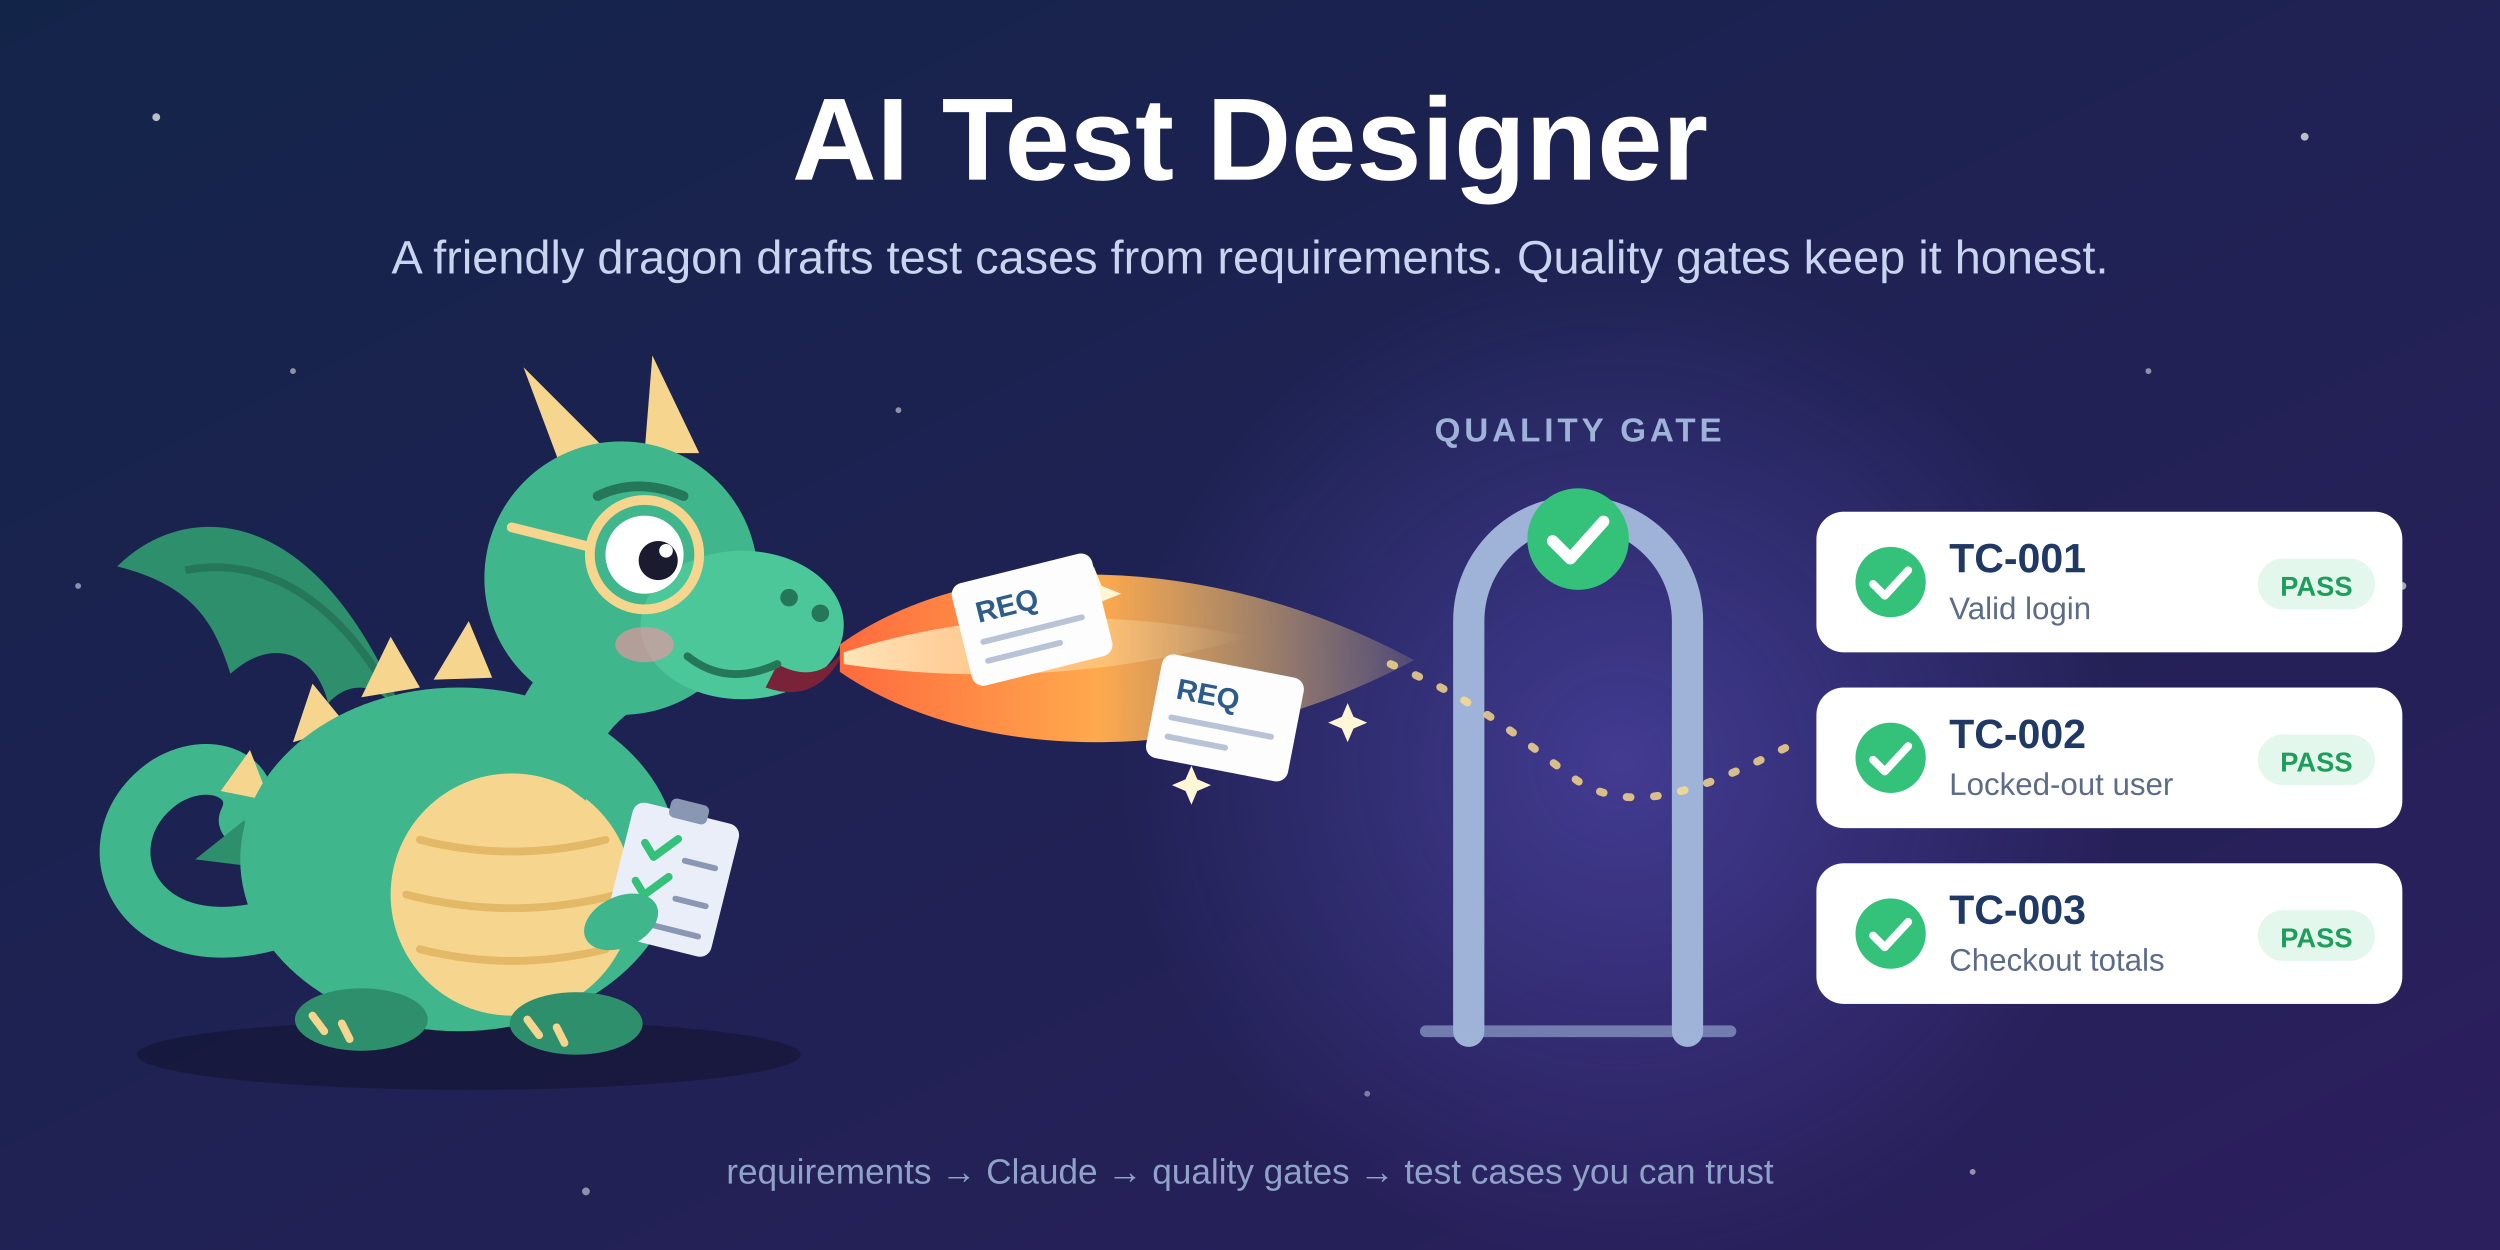
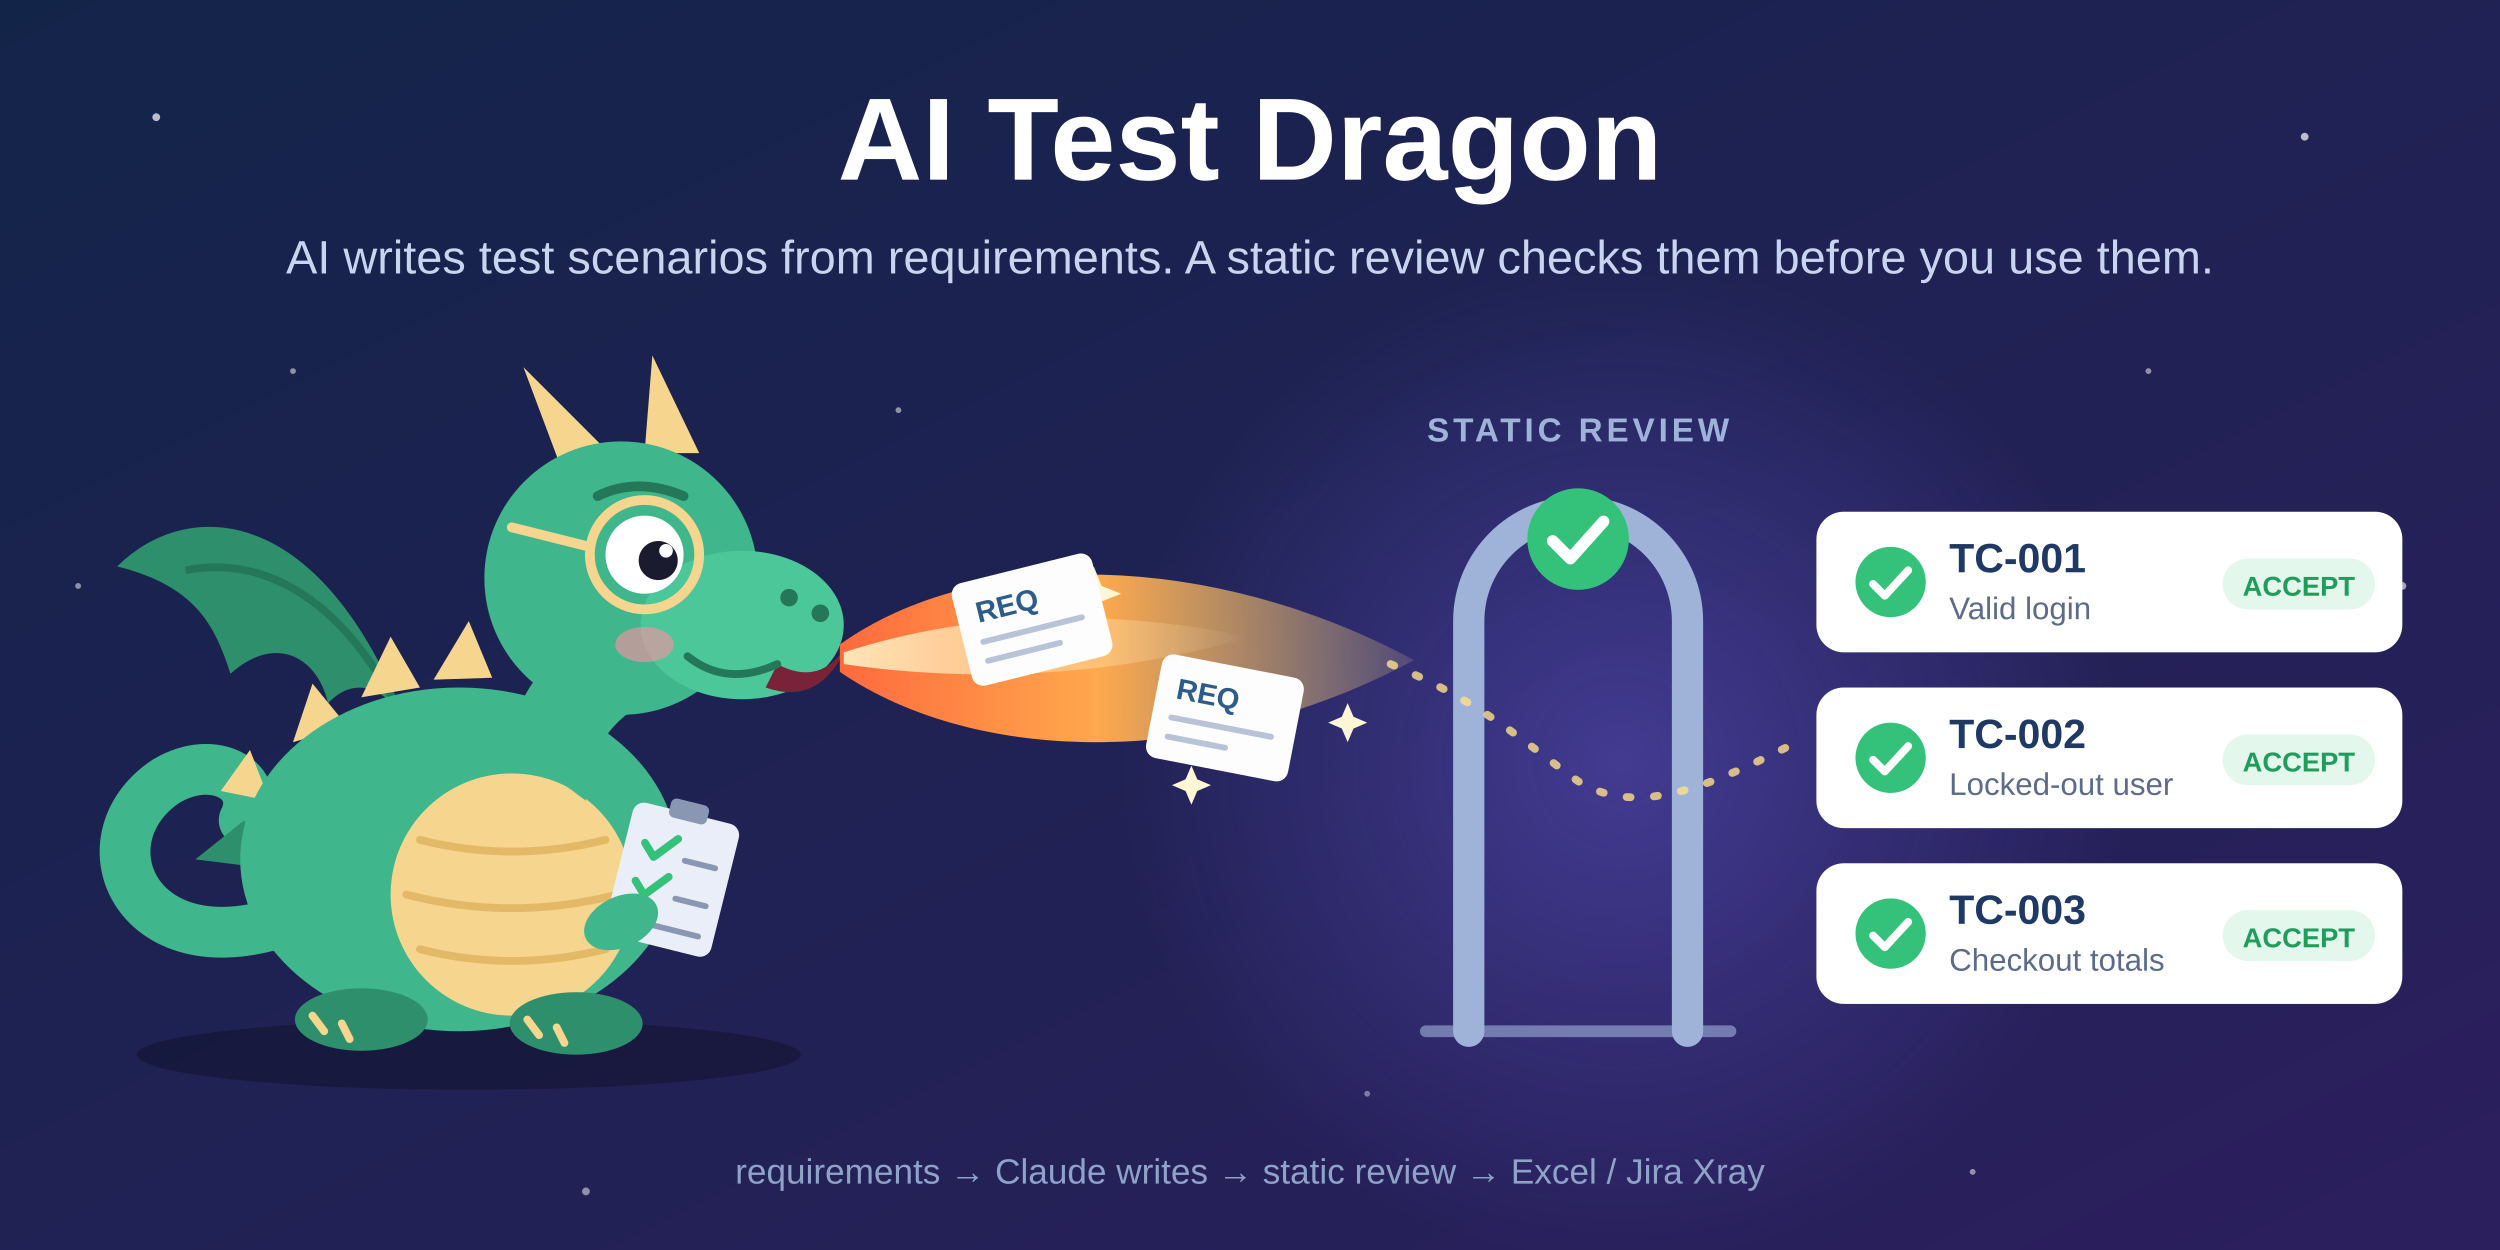
<svg xmlns="http://www.w3.org/2000/svg" width="1280" height="640" viewBox="0 0 1280 640" font-family="'Segoe UI', 'Helvetica Neue', Arial, sans-serif">
  <defs>
    <linearGradient id="sky" x1="0" y1="0" x2="1" y2="1">
      <stop offset="0" stop-color="#132449" />
      <stop offset="1" stop-color="#2c1f5e" />
    </linearGradient>
    <linearGradient id="flame" x1="0" y1="0" x2="1" y2="0">
      <stop offset="0" stop-color="#ff6a3d" />
      <stop offset="0.45" stop-color="#ffa94d" />
      <stop offset="1" stop-color="#ffe08a" stop-opacity="0.15" />
    </linearGradient>
    <linearGradient id="flameCore" x1="0" y1="0" x2="1" y2="0">
      <stop offset="0" stop-color="#fff3c4" />
      <stop offset="1" stop-color="#fff3c4" stop-opacity="0" />
    </linearGradient>
    <radialGradient id="glow" cx="0.5" cy="0.5" r="0.5">
      <stop offset="0" stop-color="#7d6bff" stop-opacity="0.35" />
      <stop offset="1" stop-color="#7d6bff" stop-opacity="0" />
    </radialGradient>
  </defs>
  <rect width="1280" height="640" fill="url(#sky)" />
  <circle cx="830" cy="390" r="260" fill="url(#glow)" />
  <g fill="#ffffff">
    <circle cx="80" cy="60" r="2" opacity="0.7" />
    <circle cx="150" cy="190" r="1.5" opacity="0.5" />
    <circle cx="1180" cy="70" r="2" opacity="0.7" />
    <circle cx="1100" cy="190" r="1.5" opacity="0.5" />
    <circle cx="460" cy="210" r="1.5" opacity="0.5" />
    <circle cx="1230" cy="300" r="2" opacity="0.6" />
    <circle cx="40" cy="300" r="1.5" opacity="0.5" />
    <circle cx="700" cy="560" r="1.5" opacity="0.4" />
    <circle cx="300" cy="610" r="2" opacity="0.5" />
    <circle cx="1010" cy="600" r="1.5" opacity="0.5" />
  </g>
-   <text x="640" y="92" text-anchor="middle" font-size="60" font-weight="700" fill="#ffffff">AI Test Designer</text>
-   <text x="640" y="140" text-anchor="middle" font-size="24" fill="#c9d4ee">A friendly dragon drafts test cases from requirements. Quality gates keep it honest.</text>
+   <text x="640" y="92" text-anchor="middle" font-size="60" font-weight="700" fill="#ffffff">AI Test Dragon</text>
+   <text x="640" y="140" text-anchor="middle" font-size="24" fill="#c9d4ee">AI writes test scenarios from requirements. A static review checks them before you use them.</text>
  <ellipse cx="240" cy="540" rx="170" ry="18" fill="#000000" opacity="0.25" />
  <path d="M150 470 C 70 500, 40 430, 85 400 C 110 385, 135 400, 125 420" fill="none" stroke="#3fb68b" stroke-width="26" stroke-linecap="round" />
  <path d="M125 420 L 100 440 L 140 445 Z" fill="#2e8f6c" />
  <path d="M113 405 L 128 384 L 138 410 Z" fill="#f6d58e" />
  <path d="M210 375 C 165 255, 95 255, 60 290 C 100 300, 110 320, 118 345 C 140 325, 162 335, 168 360 C 182 345, 200 352, 210 375 Z" fill="#2e8f6c" />
  <path d="M210 375 C 175 300, 130 285, 95 292" fill="none" stroke="#25775a" stroke-width="4" />
  <path d="M150 380 L 160 350 L 178 372 Z M 185 357 L 200 326 L 215 352 Z M 222 348 L 240 318 L 252 347 Z" fill="#f6d58e" />
  <ellipse cx="235" cy="440" rx="112" ry="88" fill="#3fb68b" />
  <ellipse cx="262" cy="458" rx="62" ry="62" fill="#f6d58e" />
  <path d="M215 430 Q 262 442 310 430 M 208 458 Q 262 472 316 458 M 215 486 Q 262 498 310 486" fill="none" stroke="#e3b866" stroke-width="4" stroke-linecap="round" />
  <ellipse cx="185" cy="522" rx="34" ry="16" fill="#2e8f6c" />
  <ellipse cx="295" cy="524" rx="34" ry="16" fill="#2e8f6c" />
  <path d="M160 520 l 6 8 M 175 524 l 4 8 M 270 522 l 6 8 M 285 526 l 4 8" stroke="#f6d58e" stroke-width="4" stroke-linecap="round" />
  <g transform="translate(322 448) rotate(14)">
    <rect x="-6" y="-38" width="56" height="70" rx="6" fill="#e9eef8" />
    <rect x="12" y="-44" width="20" height="10" rx="3" fill="#8a97b3" />
    <path d="M4 -18 l 6 6 l 10 -12 M 4 2 l 6 6 l 10 -12" fill="none" stroke="#34c27a" stroke-width="4" stroke-linecap="round" stroke-linejoin="round" />
    <path d="M26 -14 h 16 M 26 6 h 16 M 4 22 h 38" stroke="#8a97b3" stroke-width="3" stroke-linecap="round" />
  </g>
  <ellipse cx="318" cy="472" rx="20" ry="13" fill="#3fb68b" transform="rotate(-25 318 472)" />
  <path d="M260 380 C 270 340, 290 330, 310 330 L 330 360 C 310 370, 300 390, 300 410 Z" fill="#3fb68b" />
  <path d="M286 236 L 268 188 L 308 228 Z" fill="#f6d58e" />
  <path d="M330 232 L 334 182 L 358 232 Z" fill="#f6d58e" />
  <circle cx="318" cy="296" r="70" fill="#3fb68b" />
  <ellipse cx="380" cy="320" rx="52" ry="38" fill="#4cc79a" />
  <circle cx="404" cy="306" r="4.5" fill="#25775a" />
  <circle cx="420" cy="314" r="4.5" fill="#25775a" />
  <path d="M398 340 Q 420 352 434 330 Q 420 362 392 352 Z" fill="#7a2338" />
  <path d="M352 336 Q 372 352 398 340" fill="none" stroke="#25775a" stroke-width="4" stroke-linecap="round" />
  <ellipse cx="330" cy="330" rx="15" ry="9" fill="#ff8fa3" opacity="0.6" />
  <circle cx="330" cy="284" r="20" fill="#ffffff" />
  <circle cx="337" cy="287" r="10" fill="#1b1b2f" />
  <circle cx="341" cy="282" r="3.5" fill="#ffffff" />
  <circle cx="330" cy="284" r="28" fill="none" stroke="#f6d58e" stroke-width="5" />
  <path d="M302 280 L 262 270" stroke="#f6d58e" stroke-width="5" stroke-linecap="round" />
  <path d="M306 254 Q 326 244 350 254" fill="none" stroke="#25775a" stroke-width="5" stroke-linecap="round" />
  <path d="M430 330 C 500 280, 620 282, 724 338 C 620 394, 500 392, 430 344 Z" fill="url(#flame)" />
  <path d="M432 334 C 500 312, 570 312, 640 326 C 572 346, 500 350, 432 340 Z" fill="url(#flameCore)" opacity="0.9" />
  <g fill="#fff6d6">
    <path d="M560 290 l 4 10 l 10 4 l -10 4 l -4 10 l -4 -10 l -10 -4 l 10 -4 Z" />
    <path d="M690 360 l 3 7 l 7 3 l -7 3 l -3 7 l -3 -7 l -7 -3 l 7 -3 Z" />
    <path d="M610 392 l 3 7 l 7 3 l -7 3 l -3 7 l -3 -7 l -7 -3 l 7 -3 Z" />
  </g>
  <g transform="translate(486 300) rotate(-14)">
    <rect width="74" height="54" rx="6" fill="#fdfdfd" />
    <text x="10" y="22" font-size="15" font-weight="700" fill="#2e5c8a">REQ</text>
    <path d="M10 32 h 52 M 10 42 h 38" stroke="#b8c3d8" stroke-width="3" stroke-linecap="round" />
  </g>
  <g transform="translate(596 334) rotate(11)">
    <rect width="74" height="54" rx="6" fill="#fdfdfd" />
    <text x="10" y="22" font-size="15" font-weight="700" fill="#2e5c8a">REQ</text>
    <path d="M10 32 h 52 M 10 42 h 30" stroke="#b8c3d8" stroke-width="3" stroke-linecap="round" />
  </g>
-   <text x="808" y="226" text-anchor="middle" font-size="17" font-weight="700" letter-spacing="2" fill="#9fb3d9">QUALITY GATE</text>
+   <text x="808" y="226" text-anchor="middle" font-size="17" font-weight="700" letter-spacing="2" fill="#9fb3d9">STATIC REVIEW</text>
  <path d="M752 528 L 752 318 A 56 56 0 0 1 864 318 L 864 528" fill="none" stroke="#9fb3d9" stroke-width="16" stroke-linecap="round" />
  <path d="M730 528 h 156" stroke="#9fb3d9" stroke-width="6" stroke-linecap="round" opacity="0.6" />
  <circle cx="808" cy="276" r="26" fill="#34c27a" />
  <path d="M795 277 l 9 9 l 17 -19" fill="none" stroke="#ffffff" stroke-width="6" stroke-linecap="round" stroke-linejoin="round" />
  <path d="M712 340 C 760 360, 780 380, 808 400 C 840 420, 880 400, 920 380" fill="none" stroke="#ffe08a" stroke-width="4" stroke-dasharray="2 12" stroke-linecap="round" opacity="0.8" />
  <g font-size="21">
    <g transform="translate(930 262)">
      <rect width="300" height="72" rx="14" fill="#ffffff" />
      <circle cx="38" cy="36" r="18" fill="#34c27a" />
      <path d="M29 37 l 6 6 l 12 -13" fill="none" stroke="#fff" stroke-width="4" stroke-linecap="round" stroke-linejoin="round" />
      <text x="68" y="31" font-weight="700" fill="#1f3864">TC-001</text>
      <text x="68" y="55" font-size="16" fill="#5b6b88">Valid login</text>
-       <rect x="226" y="24" width="60" height="26" rx="13" fill="#e3f7ec" />
-       <text x="256" y="43" text-anchor="middle" font-size="14" font-weight="700" fill="#1f9d5b">PASS</text>
+       <rect x="208" y="24" width="78" height="26" rx="13" fill="#e3f7ec" />
+       <text x="247" y="43" text-anchor="middle" font-size="14" font-weight="700" fill="#1f9d5b">ACCEPT</text>
    </g>
    <g transform="translate(930 352)">
      <rect width="300" height="72" rx="14" fill="#ffffff" />
      <circle cx="38" cy="36" r="18" fill="#34c27a" />
      <path d="M29 37 l 6 6 l 12 -13" fill="none" stroke="#fff" stroke-width="4" stroke-linecap="round" stroke-linejoin="round" />
      <text x="68" y="31" font-weight="700" fill="#1f3864">TC-002</text>
      <text x="68" y="55" font-size="16" fill="#5b6b88">Locked-out user</text>
-       <rect x="226" y="24" width="60" height="26" rx="13" fill="#e3f7ec" />
-       <text x="256" y="43" text-anchor="middle" font-size="14" font-weight="700" fill="#1f9d5b">PASS</text>
+       <rect x="208" y="24" width="78" height="26" rx="13" fill="#e3f7ec" />
+       <text x="247" y="43" text-anchor="middle" font-size="14" font-weight="700" fill="#1f9d5b">ACCEPT</text>
    </g>
    <g transform="translate(930 442)">
      <rect width="300" height="72" rx="14" fill="#ffffff" />
      <circle cx="38" cy="36" r="18" fill="#34c27a" />
      <path d="M29 37 l 6 6 l 12 -13" fill="none" stroke="#fff" stroke-width="4" stroke-linecap="round" stroke-linejoin="round" />
      <text x="68" y="31" font-weight="700" fill="#1f3864">TC-003</text>
      <text x="68" y="55" font-size="16" fill="#5b6b88">Checkout totals</text>
-       <rect x="226" y="24" width="60" height="26" rx="13" fill="#e3f7ec" />
-       <text x="256" y="43" text-anchor="middle" font-size="14" font-weight="700" fill="#1f9d5b">PASS</text>
+       <rect x="208" y="24" width="78" height="26" rx="13" fill="#e3f7ec" />
+       <text x="247" y="43" text-anchor="middle" font-size="14" font-weight="700" fill="#1f9d5b">ACCEPT</text>
    </g>
  </g>
-   <text x="640" y="606" text-anchor="middle" font-size="18" fill="#8fa3c8">requirements  →  Claude  →  quality gates  →  test cases you can trust</text>
+   <text x="640" y="606" text-anchor="middle" font-size="18" fill="#8fa3c8">requirements  →  Claude writes  →  static review  →  Excel / Jira Xray</text>
</svg>
